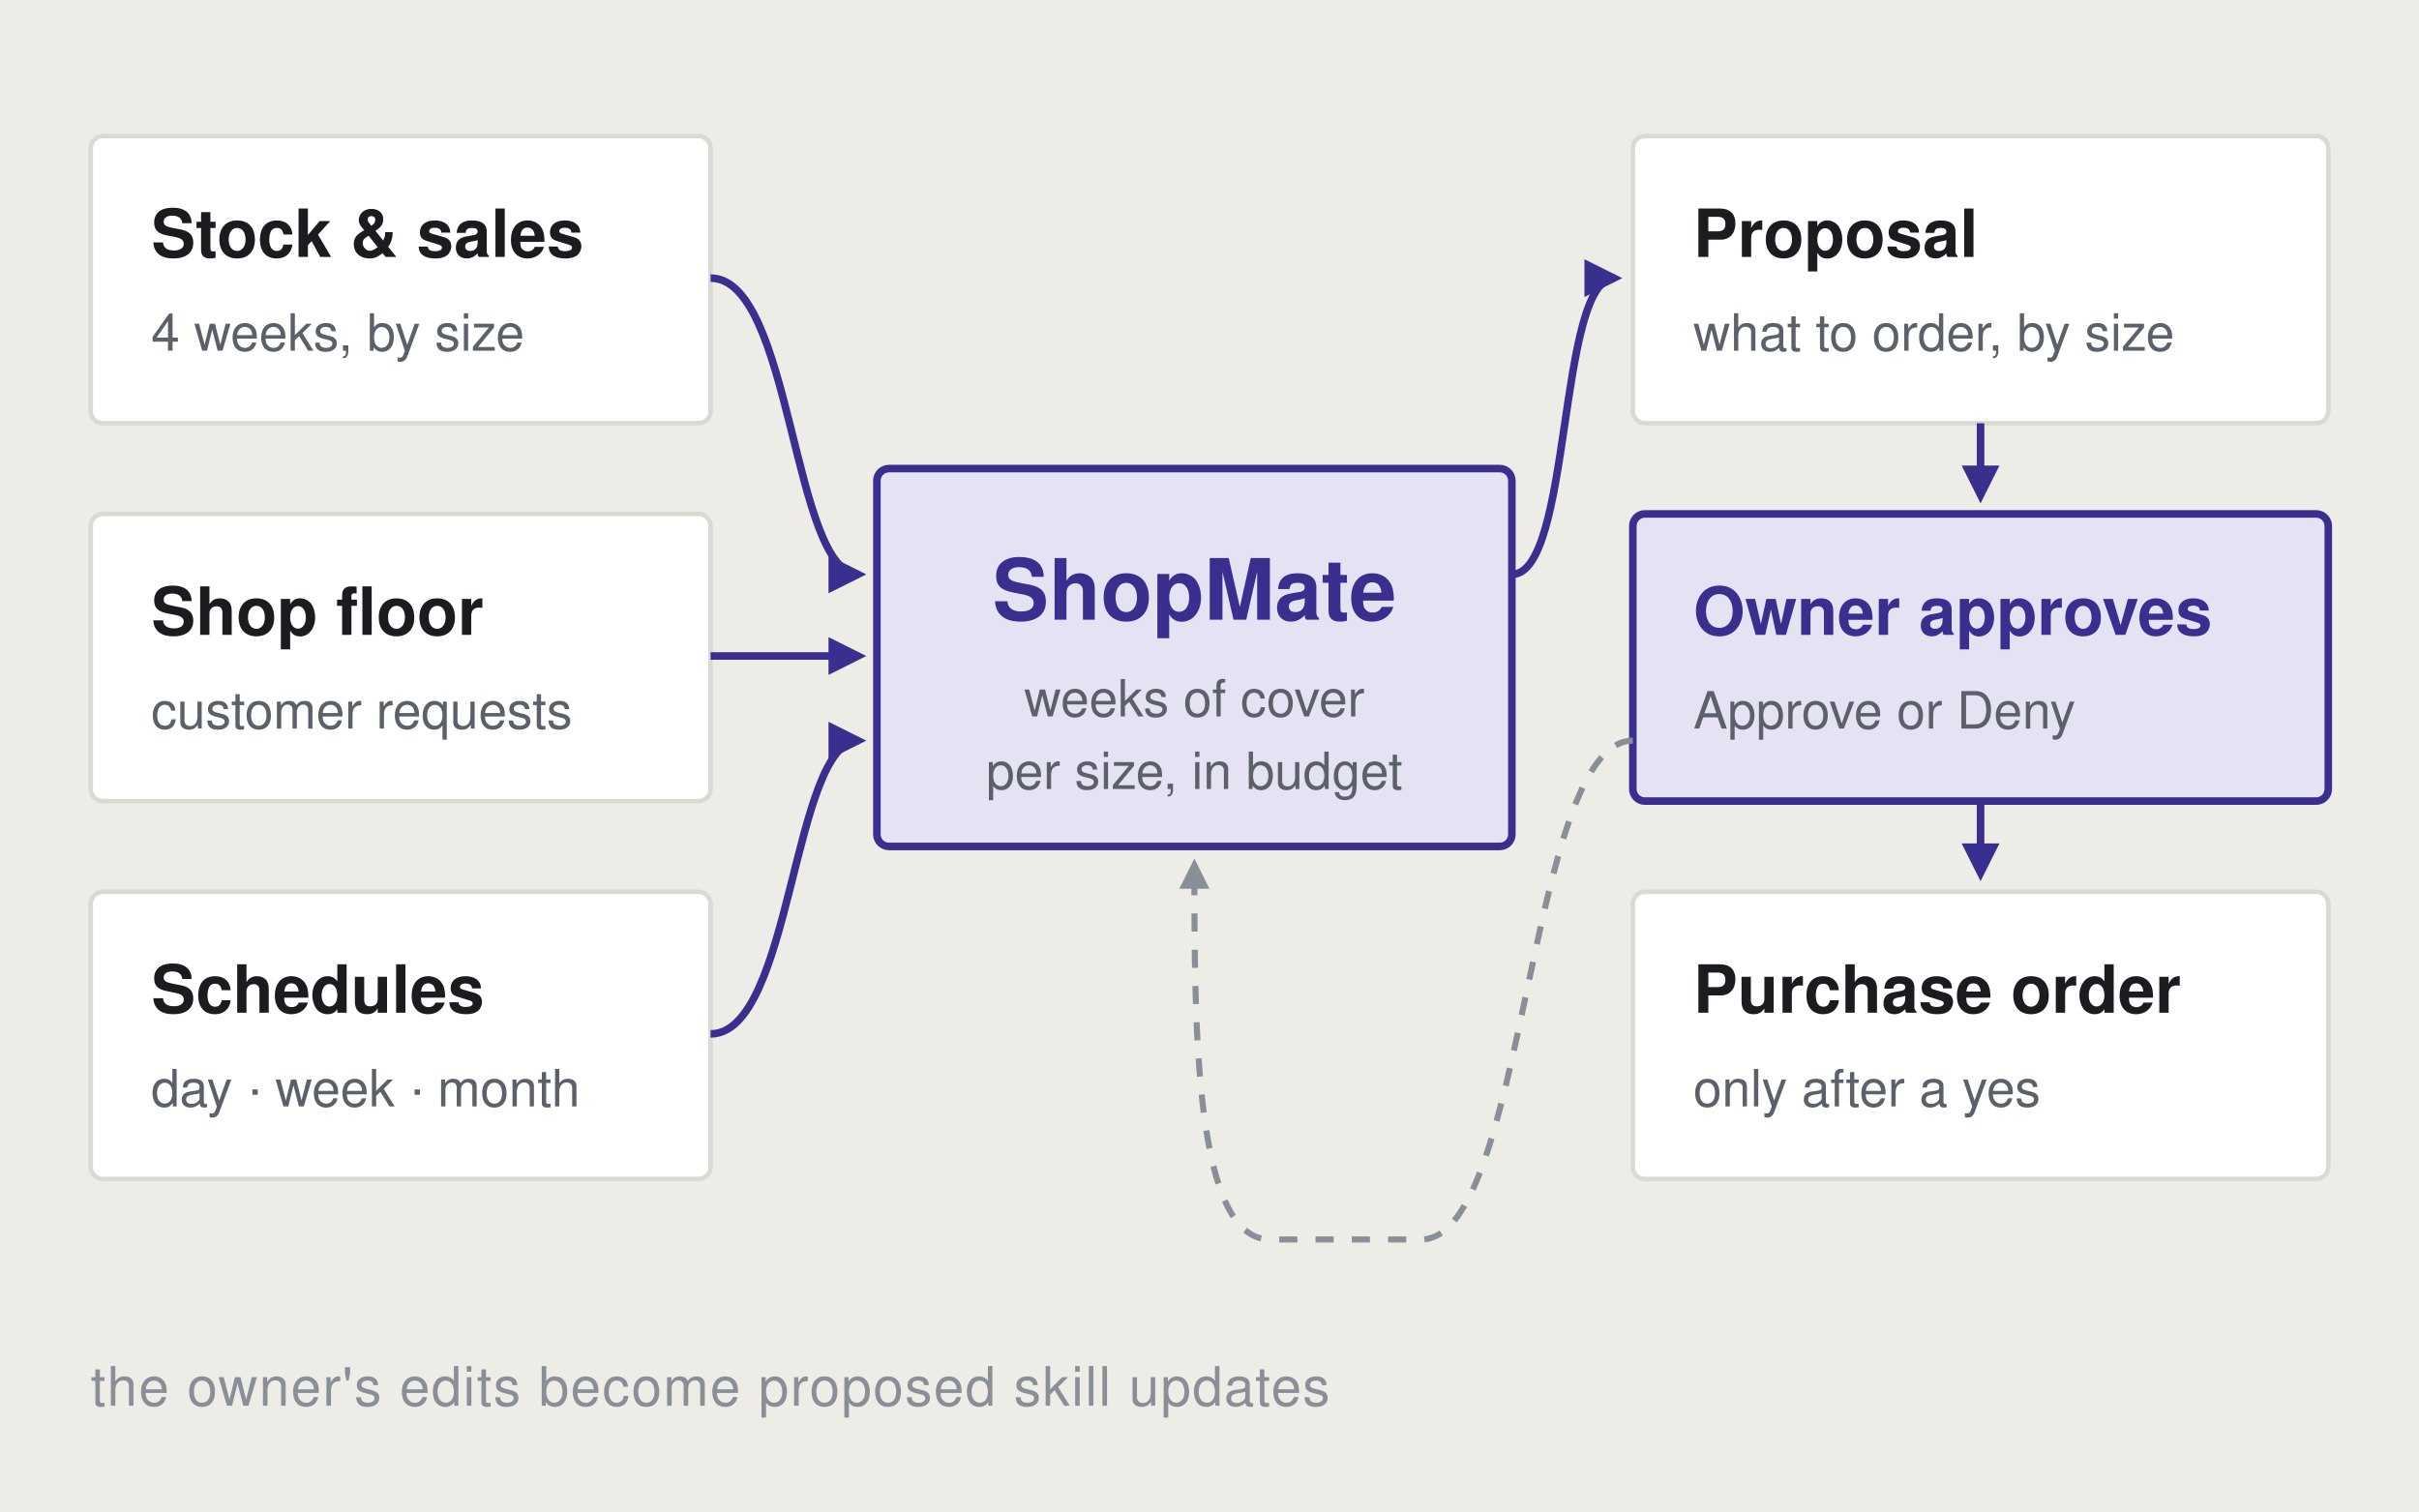
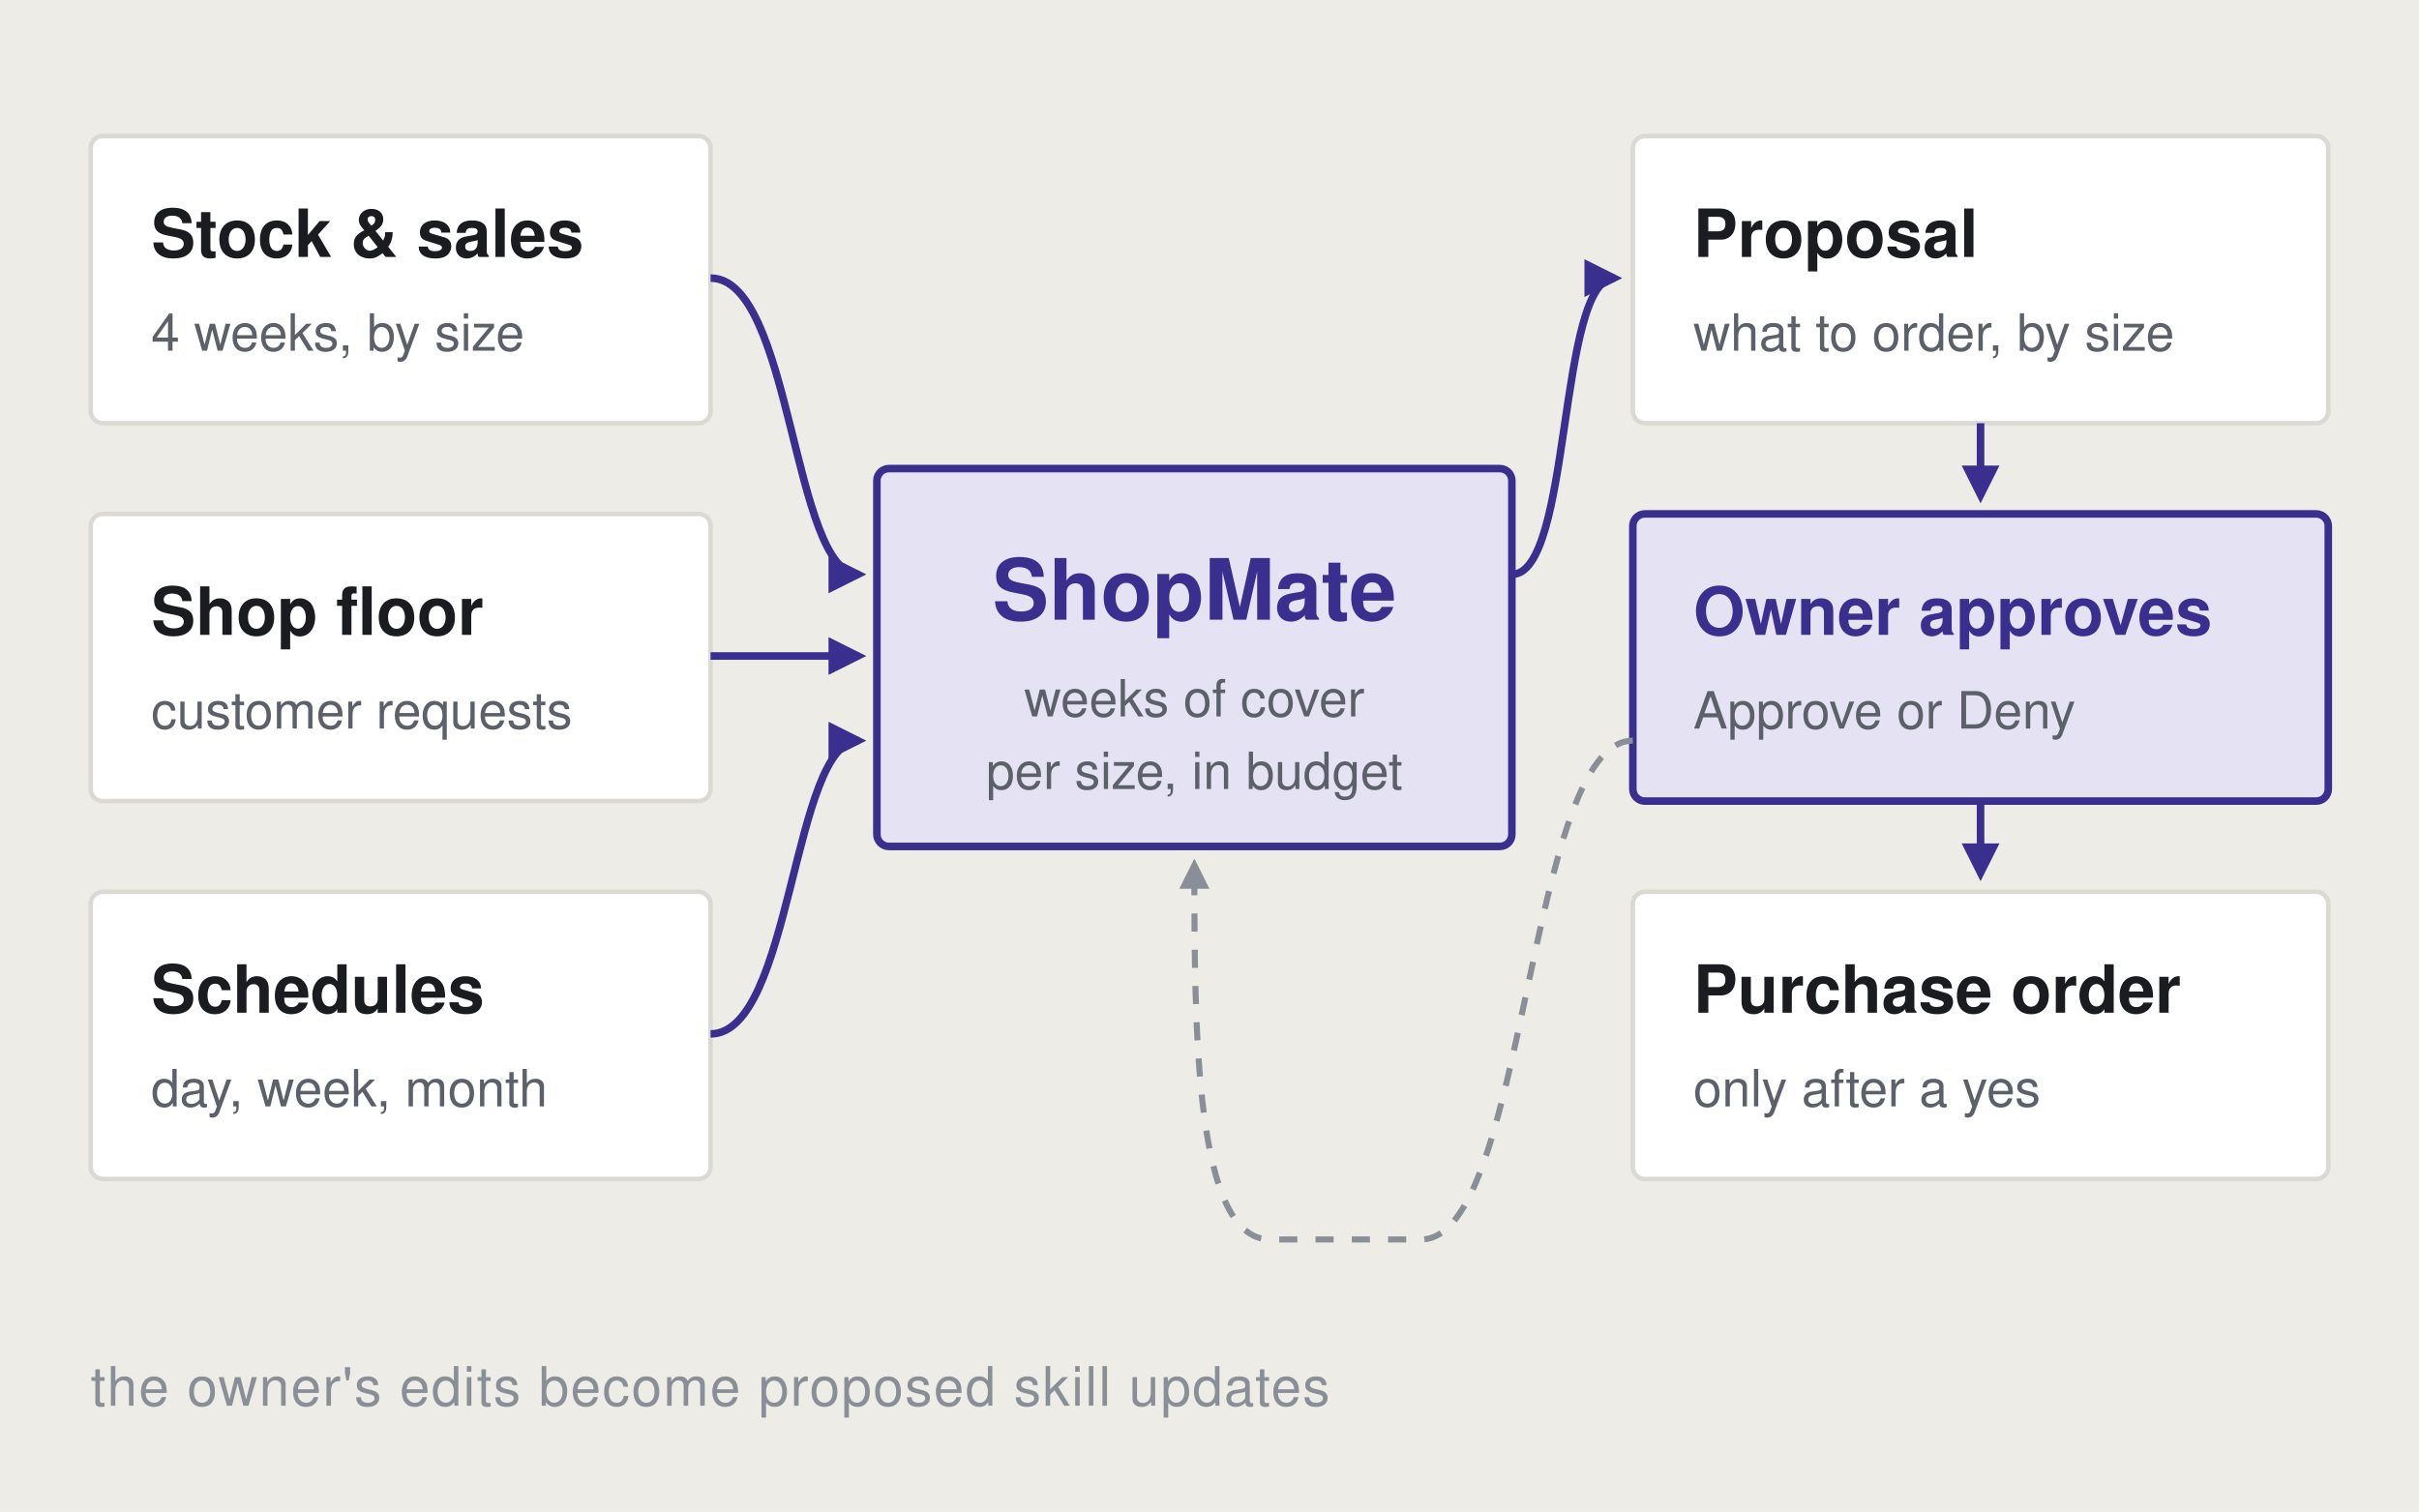
<svg xmlns="http://www.w3.org/2000/svg" viewBox="0 0 800 500" width="800" height="500" role="img" aria-label="ShopMate flow: stock and sales, shop-floor requests and schedules feed the agent, which proposes an order by size. The owner approves in Slack before a purchase order is written, and the owner's edits become proposed updates to the agent's skills.">
  <style>
    .box  { fill:#FFFFFF; stroke:#DBD9D3; stroke-width:1.5 }
    .hl   { fill:#E5E2F4; stroke:#3A2E8F; stroke-width:2.5 }
    .t    { font-family:"IBM Plex Sans","Helvetica Neue",Helvetica,Arial,sans-serif; font-size:22px; font-weight:600; fill:#1A1C20 }
    .tb   { font-size:28px }
    .ta   { fill:#3A2E8F }
    .s    { font-family:"IBM Plex Sans","Helvetica Neue",Helvetica,Arial,sans-serif; font-size:17px; fill:#5C6169 }
    .k    { font-family:"IBM Plex Sans","Helvetica Neue",Helvetica,Arial,sans-serif; font-size:18px; font-weight:500; fill:#8A8F97; letter-spacing:0.5px }
    .ln   { stroke:#3A2E8F; stroke-width:2.5; fill:none }
    .dash { stroke:#8A8F97; stroke-width:2; fill:none; stroke-dasharray:6 6 }
  </style>
  <defs>
    <marker id="a" viewBox="0 0 10 10" refX="8" refY="5" markerWidth="5" markerHeight="5" orient="auto">
      <path d="M0,0 L10,5 L0,10 z" fill="#3A2E8F" />
    </marker>
    <marker id="g" viewBox="0 0 10 10" refX="8" refY="5" markerWidth="5" markerHeight="5" orient="auto">
      <path d="M0,0 L10,5 L0,10 z" fill="#8A8F97" />
    </marker>
  </defs>
  <rect width="800" height="500" fill="#EDECE7" />
  <rect class="box" x="30" y="45" width="205" height="95" rx="4" />
  <text class="t" x="50" y="85">Stock &amp; sales</text>
  <text class="s" x="50" y="116">4 weeks, by size</text>
  <rect class="box" x="30" y="170" width="205" height="95" rx="4" />
  <text class="t" x="50" y="210">Shop floor</text>
  <text class="s" x="50" y="241">customer requests</text>
  <rect class="box" x="30" y="295" width="205" height="95" rx="4" />
  <text class="t" x="50" y="335">Schedules</text>
-   <text class="s" x="50" y="366">day · week · month</text>
+   <text class="s" x="50" y="366">day, week, month</text>
  <rect class="hl" x="290" y="155" width="210" height="125" rx="4" />
  <text class="t tb ta" x="395" y="205" text-anchor="middle">ShopMate</text>
  <text class="s" x="395" y="237" text-anchor="middle">weeks of cover</text>
  <text class="s" x="395" y="261" text-anchor="middle">per size, in budget</text>
  <path class="ln" d="M235,92 C262,92 262,190 284,190" marker-end="url(#a)" />
  <path class="ln" d="M235,217 L284,217" marker-end="url(#a)" />
  <path class="ln" d="M235,342 C262,342 262,245 284,245" marker-end="url(#a)" />
  <rect class="box" x="540" y="45" width="230" height="95" rx="4" />
  <text class="t" x="560" y="85">Proposal</text>
  <text class="s" x="560" y="116">what to order, by size</text>
  <rect class="hl" x="540" y="170" width="230" height="95" rx="4" />
  <text class="t ta" x="560" y="210">Owner approves</text>
  <text class="s" x="560" y="241">Approve or Deny</text>
  <rect class="box" x="540" y="295" width="230" height="95" rx="4" />
  <text class="t" x="560" y="335">Purchase order</text>
  <text class="s" x="560" y="366">only after a yes</text>
  <path class="ln" d="M500,190 C520,190 515,92 534,92" marker-end="url(#a)" />
  <path class="ln" d="M655,140 L655,164" marker-end="url(#a)" />
  <path class="ln" d="M655,265 L655,289" marker-end="url(#a)" />
  <path class="dash" d="M540,245 C505,245 505,410 470,410 L420,410 C395,410 395,340 395,286" marker-end="url(#g)" />
  <text class="k" x="30" y="465">the owner's edits become proposed skill updates</text>
</svg>
